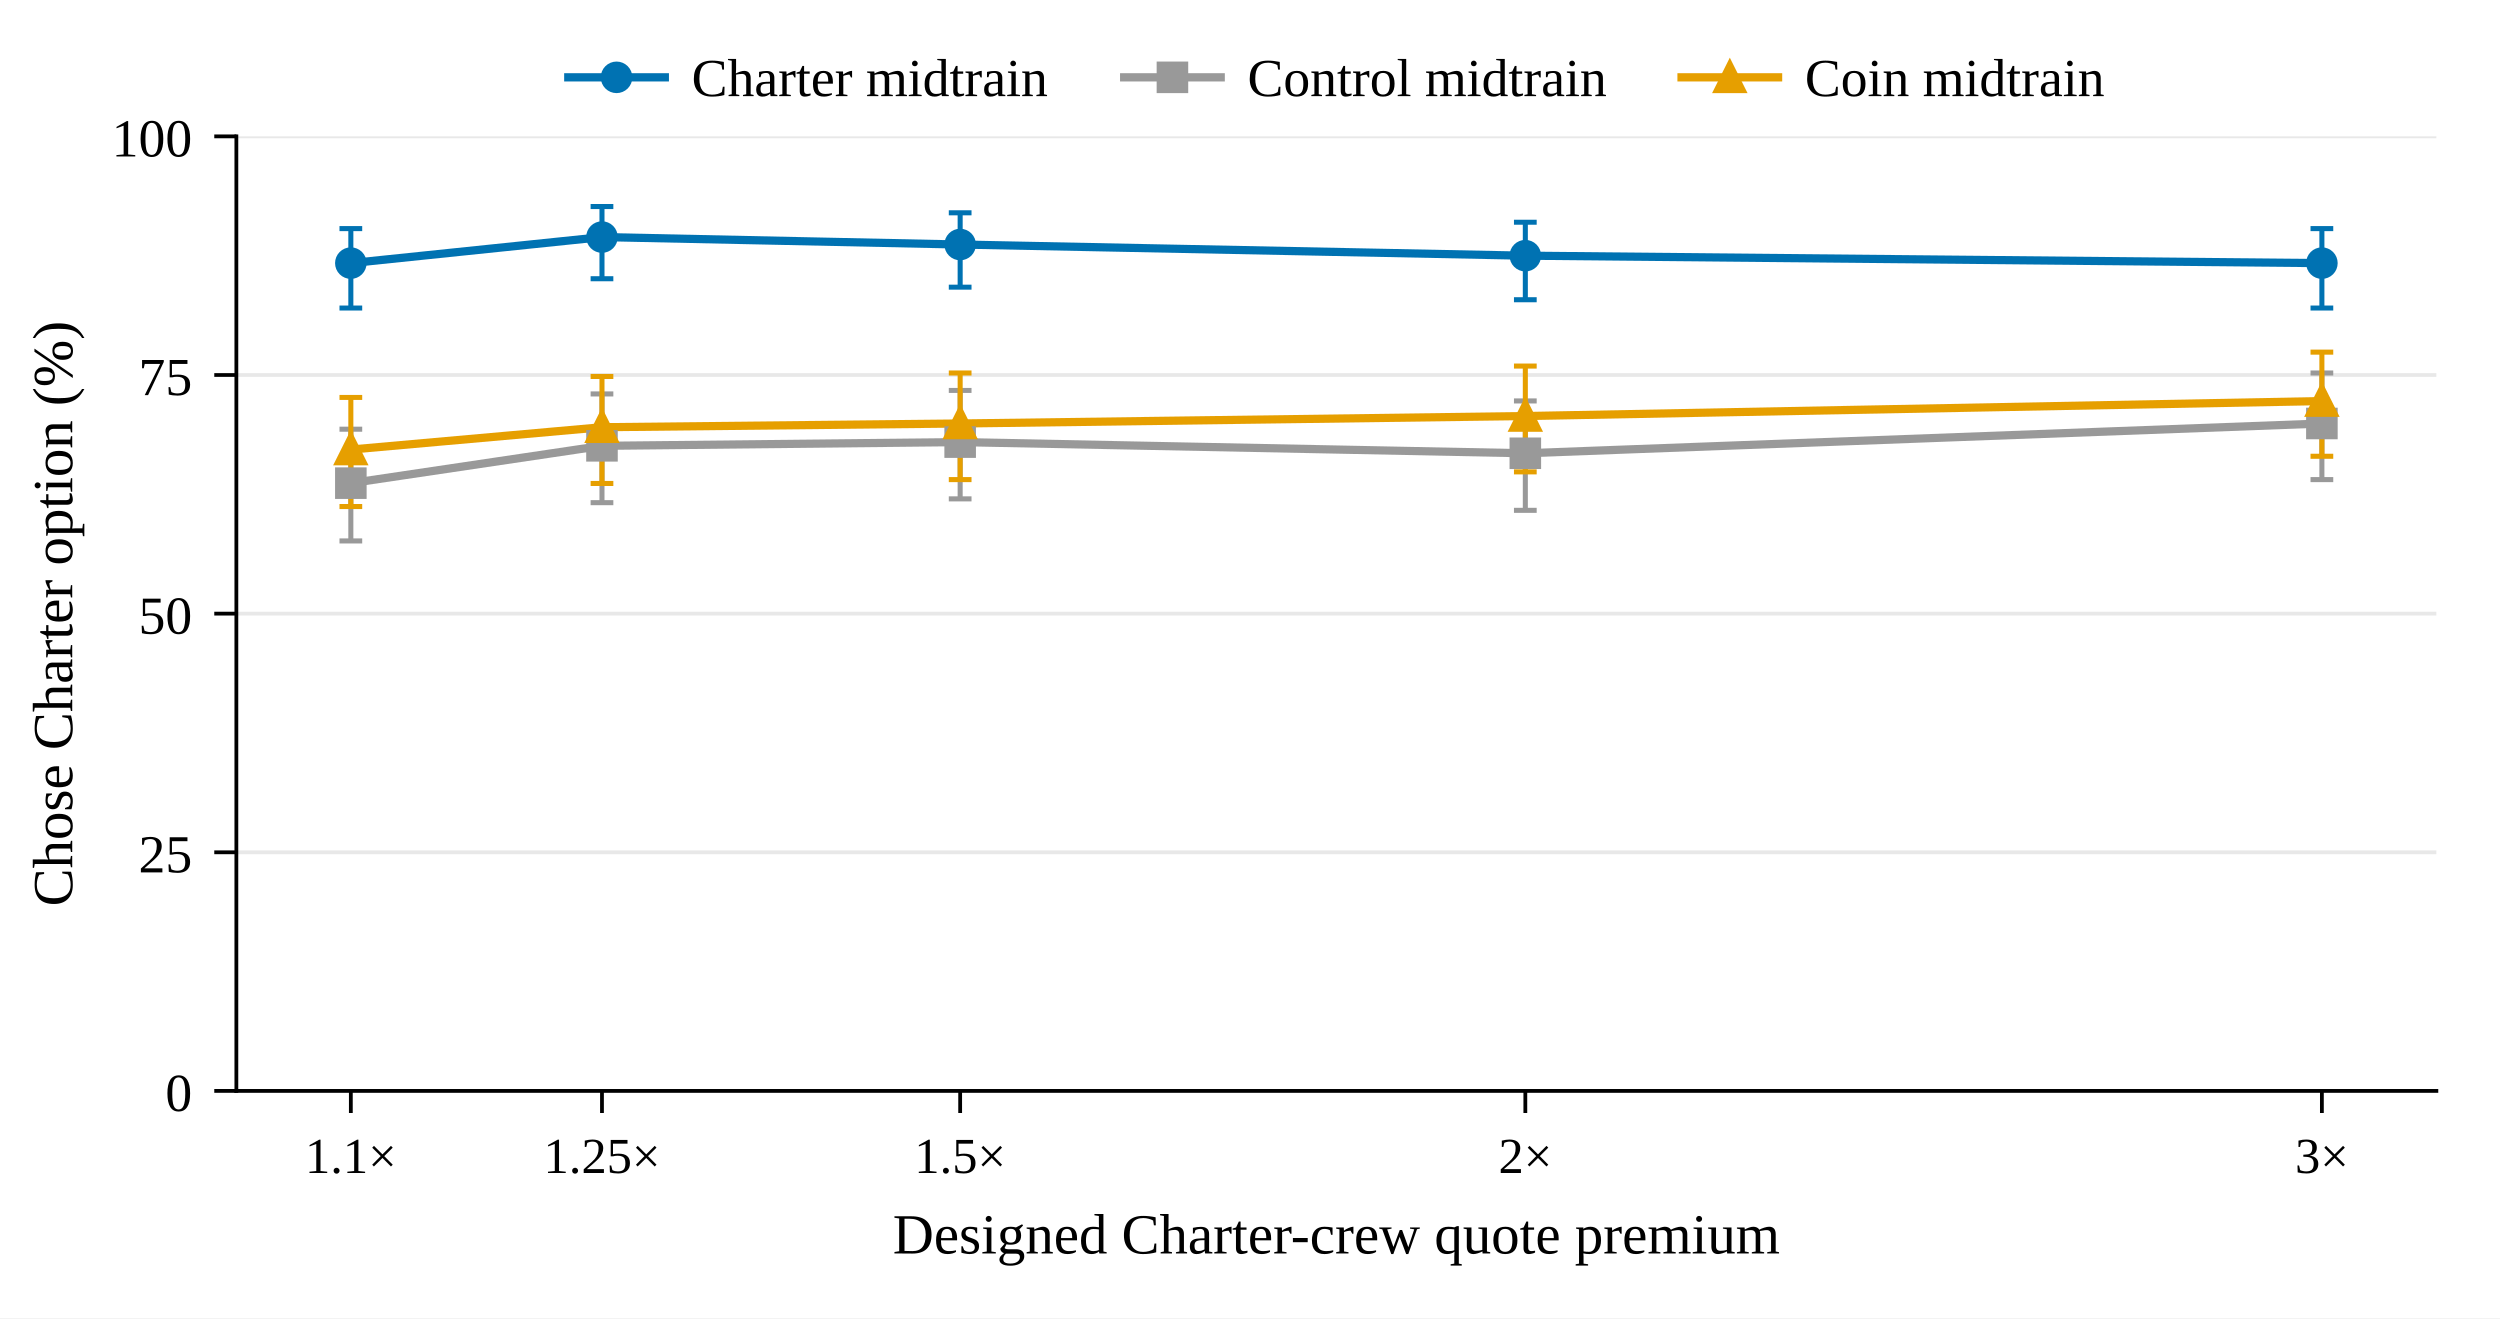
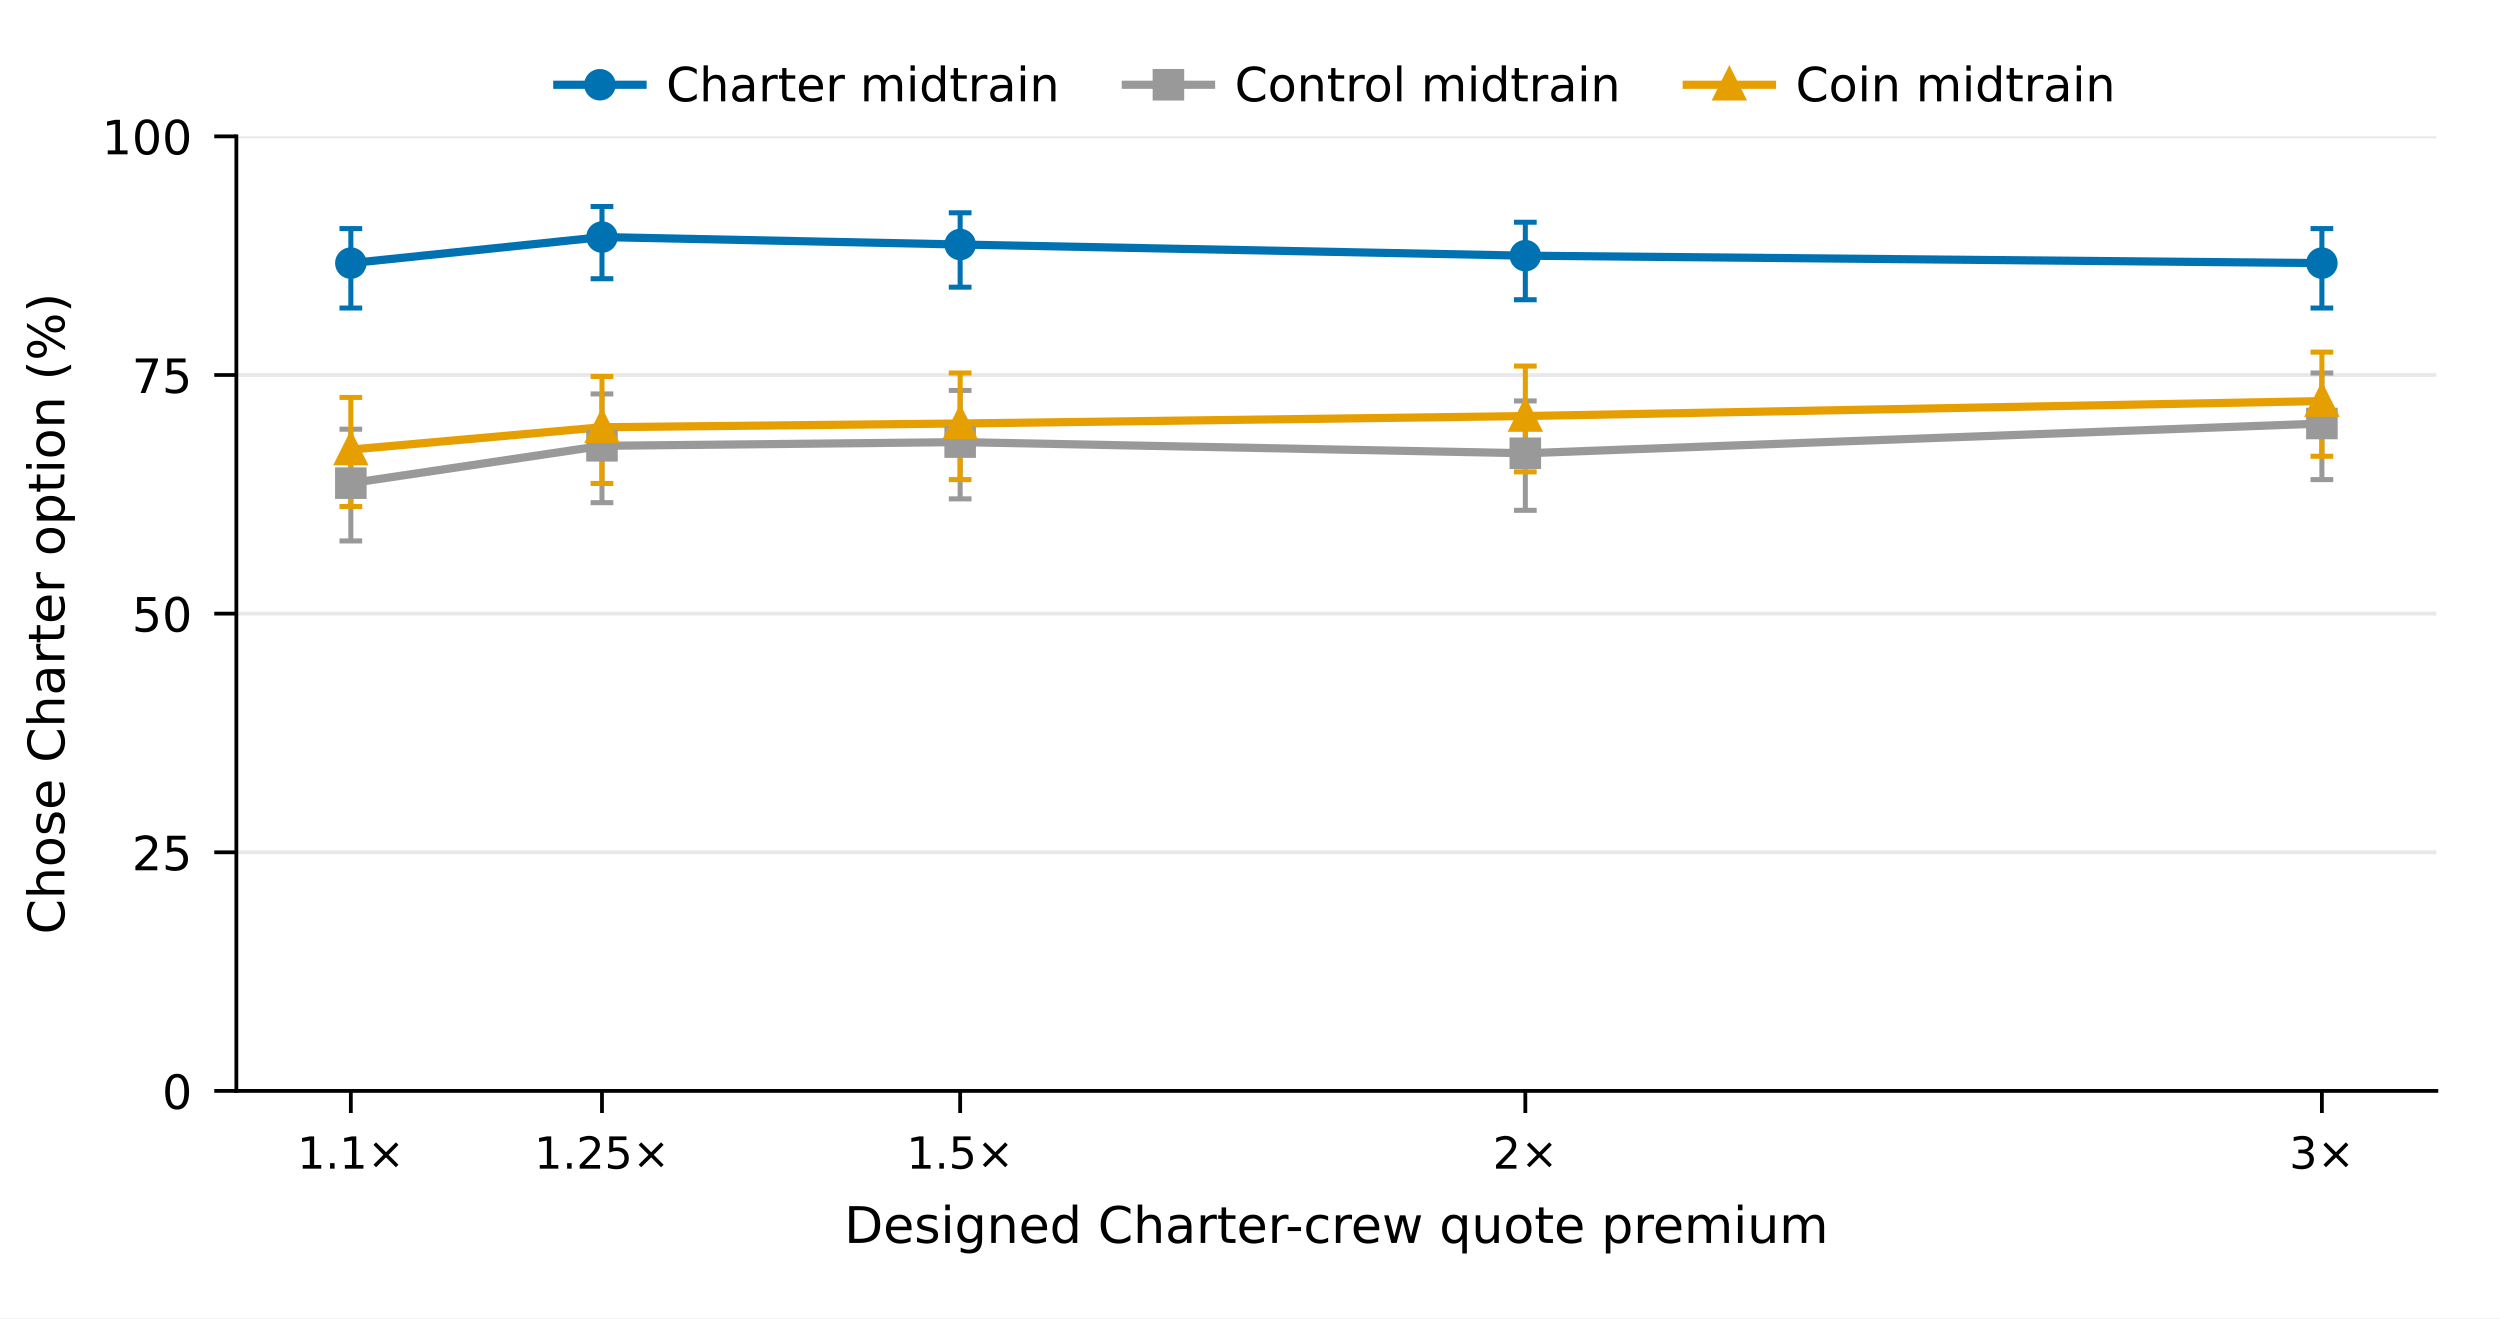
<svg xmlns="http://www.w3.org/2000/svg" xmlns:xlink="http://www.w3.org/1999/xlink" width="396pt" height="208.8pt" viewBox="0 0 396 208.8" version="1.1">
  <defs>
    <style type="text/css">*{stroke-linejoin: round; stroke-linecap: butt}</style>
  </defs>
  <g id="figure_1">
    <g id="patch_1">
      <path d="M 0 208.8  L 396 208.8  L 396 0  L 0 0  z " style="fill: #ffffff" />
    </g>
    <g id="axes_1">
      <g id="patch_2">
        <path d="M 37.44 172.8  L 385.92 172.8  L 385.92 21.6  L 37.44 21.6  z " style="fill: #ffffff" />
      </g>
      <g id="matplotlib.axis_1">
        <g id="xtick_1">
          <g id="line2d_1">
            <defs>
-               <path id="m7f7f9d57f6" d="M 0 0  L 0 3.5  " style="stroke: #000000; stroke-width: 0.6" />
+               <path id="mb956e0d92a" d="M 0 0  L 0 3.5  " style="stroke: #000000; stroke-width: 0.6" />
            </defs>
            <g>
-               <use xlink:href="#m7f7f9d57f6" x="55.573" y="172.8" style="stroke: #000000; stroke-width: 0.6" />
+               <use xlink:href="#mb956e0d92a" x="55.573" y="172.8" style="stroke: #000000; stroke-width: 0.6" />
            </g>
          </g>
          <g id="text_1">
-             <text style="font-size: 8px; font-family: 'Times New Roman', 'Nimbus Roman', 'Liberation Serif', 'STIXGeneral', 'DejaVu Serif', serif; text-anchor: middle" x="55.573" y="185.8" transform="rotate(-0 55.57255 185.8)">1.1×</text>
+             <text style="font-size: 7px; font-family: 'DejaVu Sans', sans-serif; text-anchor: middle" x="55.573" y="185.118" transform="rotate(-0 55.57255 185.1184)">1.1×</text>
          </g>
        </g>
        <g id="xtick_2">
          <g id="line2d_2">
            <g>
-               <use xlink:href="#m7f7f9d57f6" x="95.353" y="172.8" style="stroke: #000000; stroke-width: 0.6" />
+               <use xlink:href="#mb956e0d92a" x="95.353" y="172.8" style="stroke: #000000; stroke-width: 0.6" />
            </g>
          </g>
          <g id="text_2">
-             <text style="font-size: 8px; font-family: 'Times New Roman', 'Nimbus Roman', 'Liberation Serif', 'STIXGeneral', 'DejaVu Serif', serif; text-anchor: middle" x="95.353" y="185.8" transform="rotate(-0 95.35267 185.8)">1.25×</text>
+             <text style="font-size: 7px; font-family: 'DejaVu Sans', sans-serif; text-anchor: middle" x="95.353" y="185.118" transform="rotate(-0 95.35267 185.1184)">1.25×</text>
          </g>
        </g>
        <g id="xtick_3">
          <g id="line2d_3">
            <g>
-               <use xlink:href="#m7f7f9d57f6" x="152.089" y="172.8" style="stroke: #000000; stroke-width: 0.6" />
+               <use xlink:href="#mb956e0d92a" x="152.089" y="172.8" style="stroke: #000000; stroke-width: 0.6" />
            </g>
          </g>
          <g id="text_3">
-             <text style="font-size: 8px; font-family: 'Times New Roman', 'Nimbus Roman', 'Liberation Serif', 'STIXGeneral', 'DejaVu Serif', serif; text-anchor: middle" x="152.089" y="185.8" transform="rotate(-0 152.0888 185.8)">1.5×</text>
+             <text style="font-size: 7px; font-family: 'DejaVu Sans', sans-serif; text-anchor: middle" x="152.089" y="185.118" transform="rotate(-0 152.0888 185.1184)">1.5×</text>
          </g>
        </g>
        <g id="xtick_4">
          <g id="line2d_4">
            <g>
-               <use xlink:href="#m7f7f9d57f6" x="241.612" y="172.8" style="stroke: #000000; stroke-width: 0.6" />
+               <use xlink:href="#mb956e0d92a" x="241.612" y="172.8" style="stroke: #000000; stroke-width: 0.6" />
            </g>
          </g>
          <g id="text_4">
-             <text style="font-size: 8px; font-family: 'Times New Roman', 'Nimbus Roman', 'Liberation Serif', 'STIXGeneral', 'DejaVu Serif', serif; text-anchor: middle" x="241.612" y="185.8" transform="rotate(-0 241.6118 185.8)">2×</text>
+             <text style="font-size: 7px; font-family: 'DejaVu Sans', sans-serif; text-anchor: middle" x="241.612" y="185.118" transform="rotate(-0 241.6118 185.1184)">2×</text>
          </g>
        </g>
        <g id="xtick_5">
          <g id="line2d_5">
            <g>
-               <use xlink:href="#m7f7f9d57f6" x="367.787" y="172.8" style="stroke: #000000; stroke-width: 0.6" />
+               <use xlink:href="#mb956e0d92a" x="367.787" y="172.8" style="stroke: #000000; stroke-width: 0.6" />
            </g>
          </g>
          <g id="text_5">
-             <text style="font-size: 8px; font-family: 'Times New Roman', 'Nimbus Roman', 'Liberation Serif', 'STIXGeneral', 'DejaVu Serif', serif; text-anchor: middle" x="367.787" y="185.8" transform="rotate(-0 367.7875 185.8)">3×</text>
+             <text style="font-size: 7px; font-family: 'DejaVu Sans', sans-serif; text-anchor: middle" x="367.787" y="185.118" transform="rotate(-0 367.7875 185.1184)">3×</text>
          </g>
        </g>
        <g id="text_6">
-           <text style="font-size: 9px; font-family: 'Times New Roman', 'Nimbus Roman', 'Liberation Serif', 'STIXGeneral', 'DejaVu Serif', serif; text-anchor: middle" x="211.68" y="198.55" transform="rotate(-0 211.68 198.55)">Designed Charter-crew quote premium</text>
+           <text style="font-size: 8px; font-family: 'DejaVu Sans', sans-serif; text-anchor: middle" x="211.68" y="196.879" transform="rotate(-0 211.68 196.8787)">Designed Charter-crew quote premium</text>
        </g>
      </g>
      <g id="matplotlib.axis_2">
        <g id="ytick_1">
          <g id="line2d_6">
-             <path d="M 37.44 172.8  L 385.92 172.8  " clip-path="url(#p2377227149)" style="fill: none; stroke: #e8e8e8; stroke-width: 0.6; stroke-linecap: square" />
+             <path d="M 37.44 172.8  L 385.92 172.8  " clip-path="url(#p07f513dd5f)" style="fill: none; stroke: #e8e8e8; stroke-width: 0.6; stroke-linecap: square" />
          </g>
          <g id="line2d_7">
            <defs>
-               <path id="mc0e2a2e22e" d="M 0 0  L -3.5 0  " style="stroke: #000000; stroke-width: 0.6" />
+               <path id="maa2fbcf632" d="M 0 0  L -3.5 0  " style="stroke: #000000; stroke-width: 0.6" />
            </defs>
            <g>
-               <use xlink:href="#mc0e2a2e22e" x="37.44" y="172.8" style="stroke: #000000; stroke-width: 0.6" />
+               <use xlink:href="#maa2fbcf632" x="37.44" y="172.8" style="stroke: #000000; stroke-width: 0.6" />
            </g>
          </g>
          <g id="text_7">
-             <text style="font-size: 8.5px; font-family: 'Times New Roman', 'Nimbus Roman', 'Liberation Serif', 'STIXGeneral', 'DejaVu Serif', serif; text-anchor: end" x="30.44" y="175.988" transform="rotate(-0 30.44 175.9875)">0</text>
+             <text style="font-size: 7.5px; font-family: 'DejaVu Sans', sans-serif; text-anchor: end" x="30.44" y="175.649" transform="rotate(-0 30.44 175.6491)">0</text>
          </g>
        </g>
        <g id="ytick_2">
          <g id="line2d_8">
-             <path d="M 37.44 135  L 385.92 135  " clip-path="url(#p2377227149)" style="fill: none; stroke: #e8e8e8; stroke-width: 0.6; stroke-linecap: square" />
+             <path d="M 37.44 135  L 385.92 135  " clip-path="url(#p07f513dd5f)" style="fill: none; stroke: #e8e8e8; stroke-width: 0.6; stroke-linecap: square" />
          </g>
          <g id="line2d_9">
            <g>
-               <use xlink:href="#mc0e2a2e22e" x="37.44" y="135" style="stroke: #000000; stroke-width: 0.6" />
+               <use xlink:href="#maa2fbcf632" x="37.44" y="135" style="stroke: #000000; stroke-width: 0.6" />
            </g>
          </g>
          <g id="text_8">
-             <text style="font-size: 8.5px; font-family: 'Times New Roman', 'Nimbus Roman', 'Liberation Serif', 'STIXGeneral', 'DejaVu Serif', serif; text-anchor: end" x="30.44" y="138.188" transform="rotate(-0 30.44 138.1875)">25</text>
+             <text style="font-size: 7.5px; font-family: 'DejaVu Sans', sans-serif; text-anchor: end" x="30.44" y="137.849" transform="rotate(-0 30.44 137.8491)">25</text>
          </g>
        </g>
        <g id="ytick_3">
          <g id="line2d_10">
-             <path d="M 37.44 97.2  L 385.92 97.2  " clip-path="url(#p2377227149)" style="fill: none; stroke: #e8e8e8; stroke-width: 0.6; stroke-linecap: square" />
+             <path d="M 37.44 97.2  L 385.92 97.2  " clip-path="url(#p07f513dd5f)" style="fill: none; stroke: #e8e8e8; stroke-width: 0.6; stroke-linecap: square" />
          </g>
          <g id="line2d_11">
            <g>
-               <use xlink:href="#mc0e2a2e22e" x="37.44" y="97.2" style="stroke: #000000; stroke-width: 0.6" />
+               <use xlink:href="#maa2fbcf632" x="37.44" y="97.2" style="stroke: #000000; stroke-width: 0.6" />
            </g>
          </g>
          <g id="text_9">
-             <text style="font-size: 8.5px; font-family: 'Times New Roman', 'Nimbus Roman', 'Liberation Serif', 'STIXGeneral', 'DejaVu Serif', serif; text-anchor: end" x="30.44" y="100.388" transform="rotate(-0 30.44 100.3875)">50</text>
+             <text style="font-size: 7.5px; font-family: 'DejaVu Sans', sans-serif; text-anchor: end" x="30.44" y="100.049" transform="rotate(-0 30.44 100.0491)">50</text>
          </g>
        </g>
        <g id="ytick_4">
          <g id="line2d_12">
-             <path d="M 37.44 59.4  L 385.92 59.4  " clip-path="url(#p2377227149)" style="fill: none; stroke: #e8e8e8; stroke-width: 0.6; stroke-linecap: square" />
+             <path d="M 37.44 59.4  L 385.92 59.4  " clip-path="url(#p07f513dd5f)" style="fill: none; stroke: #e8e8e8; stroke-width: 0.6; stroke-linecap: square" />
          </g>
          <g id="line2d_13">
            <g>
-               <use xlink:href="#mc0e2a2e22e" x="37.44" y="59.4" style="stroke: #000000; stroke-width: 0.6" />
+               <use xlink:href="#maa2fbcf632" x="37.44" y="59.4" style="stroke: #000000; stroke-width: 0.6" />
            </g>
          </g>
          <g id="text_10">
-             <text style="font-size: 8.5px; font-family: 'Times New Roman', 'Nimbus Roman', 'Liberation Serif', 'STIXGeneral', 'DejaVu Serif', serif; text-anchor: end" x="30.44" y="62.587" transform="rotate(-0 30.44 62.5875)">75</text>
+             <text style="font-size: 7.5px; font-family: 'DejaVu Sans', sans-serif; text-anchor: end" x="30.44" y="62.249" transform="rotate(-0 30.44 62.24912)">75</text>
          </g>
        </g>
        <g id="ytick_5">
          <g id="line2d_14">
-             <path d="M 37.44 21.6  L 385.92 21.6  " clip-path="url(#p2377227149)" style="fill: none; stroke: #e8e8e8; stroke-width: 0.6; stroke-linecap: square" />
+             <path d="M 37.44 21.6  L 385.92 21.6  " clip-path="url(#p07f513dd5f)" style="fill: none; stroke: #e8e8e8; stroke-width: 0.6; stroke-linecap: square" />
          </g>
          <g id="line2d_15">
            <g>
-               <use xlink:href="#mc0e2a2e22e" x="37.44" y="21.6" style="stroke: #000000; stroke-width: 0.6" />
+               <use xlink:href="#maa2fbcf632" x="37.44" y="21.6" style="stroke: #000000; stroke-width: 0.6" />
            </g>
          </g>
          <g id="text_11">
-             <text style="font-size: 8.5px; font-family: 'Times New Roman', 'Nimbus Roman', 'Liberation Serif', 'STIXGeneral', 'DejaVu Serif', serif; text-anchor: end" x="30.44" y="24.788" transform="rotate(-0 30.44 24.7875)">100</text>
+             <text style="font-size: 7.5px; font-family: 'DejaVu Sans', sans-serif; text-anchor: end" x="30.44" y="24.449" transform="rotate(-0 30.44 24.44912)">100</text>
          </g>
        </g>
        <g id="text_12">
-           <text style="font-size: 9px; font-family: 'Times New Roman', 'Nimbus Roman', 'Liberation Serif', 'STIXGeneral', 'DejaVu Serif', serif; text-anchor: middle" x="11.44" y="97.2" transform="rotate(-90 11.44 97.2)">Chose Charter option (%)</text>
+           <text style="font-size: 8px; font-family: 'DejaVu Sans', sans-serif; text-anchor: middle" x="10.203" y="97.2" transform="rotate(-90 10.2025 97.2)">Chose Charter option (%)</text>
        </g>
      </g>
      <g id="patch_3">
        <path d="M 37.44 172.8  L 37.44 21.6  " style="fill: none; stroke: #000000; stroke-width: 0.6; stroke-linejoin: miter; stroke-linecap: square" />
      </g>
      <g id="patch_4">
        <path d="M 37.44 172.8  L 385.92 172.8  " style="fill: none; stroke: #000000; stroke-width: 0.6; stroke-linejoin: miter; stroke-linecap: square" />
      </g>
      <g id="line2d_16">
-         <path d="M 55.573 41.679  L 95.353 37.552  L 152.089 38.731  L 241.612 40.5  L 367.787 41.679  " clip-path="url(#p2377227149)" style="fill: none; stroke: #0072b2; stroke-width: 1.3; stroke-linecap: square" />
+         <path d="M 55.573 41.679  L 95.353 37.552  L 152.089 38.731  L 241.612 40.5  L 367.787 41.679  " clip-path="url(#p07f513dd5f)" style="fill: none; stroke: #0072b2; stroke-width: 1.3; stroke-linecap: square" />
      </g>
      <g id="line2d_17">
-         <path d="M 55.573 76.531  L 95.353 70.619  L 152.089 70.029  L 241.612 71.798  L 367.787 67.081  " clip-path="url(#p2377227149)" style="fill: none; stroke: #999999; stroke-width: 1.3; stroke-linecap: square" />
+         <path d="M 55.573 76.531  L 95.353 70.619  L 152.089 70.029  L 241.612 71.798  L 367.787 67.081  " clip-path="url(#p07f513dd5f)" style="fill: none; stroke: #999999; stroke-width: 1.3; stroke-linecap: square" />
      </g>
      <g id="line2d_18">
-         <path d="M 55.573 71.209  L 95.353 67.671  L 152.089 67.081  L 241.612 65.902  L 367.787 63.528  " clip-path="url(#p2377227149)" style="fill: none; stroke: #e69f00; stroke-width: 1.3; stroke-linecap: square" />
+         <path d="M 55.573 71.209  L 95.353 67.671  L 152.089 67.081  L 241.612 65.902  L 367.787 63.528  " clip-path="url(#p07f513dd5f)" style="fill: none; stroke: #e69f00; stroke-width: 1.3; stroke-linecap: square" />
      </g>
      <g id="LineCollection_1">
-         <path d="M 55.573 48.793  L 55.573 36.207  " clip-path="url(#p2377227149)" style="fill: none; stroke: #0072b2; stroke-width: 0.8" />
-         <path d="M 95.353 44.15  L 95.353 32.717  " clip-path="url(#p2377227149)" style="fill: none; stroke: #0072b2; stroke-width: 0.8" />
-         <path d="M 152.089 45.486  L 152.089 33.704  " clip-path="url(#p2377227149)" style="fill: none; stroke: #0072b2; stroke-width: 0.8" />
-         <path d="M 241.612 47.476  L 241.612 35.201  " clip-path="url(#p2377227149)" style="fill: none; stroke: #0072b2; stroke-width: 0.8" />
-         <path d="M 367.787 48.793  L 367.787 36.207  " clip-path="url(#p2377227149)" style="fill: none; stroke: #0072b2; stroke-width: 0.8" />
+         <path d="M 55.573 48.793  L 55.573 36.207  " clip-path="url(#p07f513dd5f)" style="fill: none; stroke: #0072b2; stroke-width: 0.8" />
+         <path d="M 95.353 44.15  L 95.353 32.717  " clip-path="url(#p07f513dd5f)" style="fill: none; stroke: #0072b2; stroke-width: 0.8" />
+         <path d="M 152.089 45.486  L 152.089 33.704  " clip-path="url(#p07f513dd5f)" style="fill: none; stroke: #0072b2; stroke-width: 0.8" />
+         <path d="M 241.612 47.476  L 241.612 35.201  " clip-path="url(#p07f513dd5f)" style="fill: none; stroke: #0072b2; stroke-width: 0.8" />
+         <path d="M 367.787 48.793  L 367.787 36.207  " clip-path="url(#p07f513dd5f)" style="fill: none; stroke: #0072b2; stroke-width: 0.8" />
      </g>
      <g id="line2d_19">
        <defs>
-           <path id="mdb0a4d4a62" d="M 1.8 0  L -1.8 -0  " style="stroke: #0072b2; stroke-width: 0.8" />
-         </defs>
-         <g clip-path="url(#p2377227149)">
-           <use xlink:href="#mdb0a4d4a62" x="55.573" y="48.793" style="fill: #1f77b4; stroke: #0072b2; stroke-width: 0.8" />
-           <use xlink:href="#mdb0a4d4a62" x="95.353" y="44.15" style="fill: #1f77b4; stroke: #0072b2; stroke-width: 0.8" />
-           <use xlink:href="#mdb0a4d4a62" x="152.089" y="45.486" style="fill: #1f77b4; stroke: #0072b2; stroke-width: 0.8" />
-           <use xlink:href="#mdb0a4d4a62" x="241.612" y="47.476" style="fill: #1f77b4; stroke: #0072b2; stroke-width: 0.8" />
-           <use xlink:href="#mdb0a4d4a62" x="367.787" y="48.793" style="fill: #1f77b4; stroke: #0072b2; stroke-width: 0.8" />
+           <path id="m66db35e71c" d="M 1.8 0  L -1.8 -0  " style="stroke: #0072b2; stroke-width: 0.8" />
+         </defs>
+         <g clip-path="url(#p07f513dd5f)">
+           <use xlink:href="#m66db35e71c" x="55.573" y="48.793" style="fill: #1f77b4; stroke: #0072b2; stroke-width: 0.8" />
+           <use xlink:href="#m66db35e71c" x="95.353" y="44.15" style="fill: #1f77b4; stroke: #0072b2; stroke-width: 0.8" />
+           <use xlink:href="#m66db35e71c" x="152.089" y="45.486" style="fill: #1f77b4; stroke: #0072b2; stroke-width: 0.8" />
+           <use xlink:href="#m66db35e71c" x="241.612" y="47.476" style="fill: #1f77b4; stroke: #0072b2; stroke-width: 0.8" />
+           <use xlink:href="#m66db35e71c" x="367.787" y="48.793" style="fill: #1f77b4; stroke: #0072b2; stroke-width: 0.8" />
        </g>
      </g>
      <g id="line2d_20">
-         <g clip-path="url(#p2377227149)">
-           <use xlink:href="#mdb0a4d4a62" x="55.573" y="36.207" style="fill: #1f77b4; stroke: #0072b2; stroke-width: 0.8" />
-           <use xlink:href="#mdb0a4d4a62" x="95.353" y="32.717" style="fill: #1f77b4; stroke: #0072b2; stroke-width: 0.8" />
-           <use xlink:href="#mdb0a4d4a62" x="152.089" y="33.704" style="fill: #1f77b4; stroke: #0072b2; stroke-width: 0.8" />
-           <use xlink:href="#mdb0a4d4a62" x="241.612" y="35.201" style="fill: #1f77b4; stroke: #0072b2; stroke-width: 0.8" />
-           <use xlink:href="#mdb0a4d4a62" x="367.787" y="36.207" style="fill: #1f77b4; stroke: #0072b2; stroke-width: 0.8" />
+         <g clip-path="url(#p07f513dd5f)">
+           <use xlink:href="#m66db35e71c" x="55.573" y="36.207" style="fill: #1f77b4; stroke: #0072b2; stroke-width: 0.8" />
+           <use xlink:href="#m66db35e71c" x="95.353" y="32.717" style="fill: #1f77b4; stroke: #0072b2; stroke-width: 0.8" />
+           <use xlink:href="#m66db35e71c" x="152.089" y="33.704" style="fill: #1f77b4; stroke: #0072b2; stroke-width: 0.8" />
+           <use xlink:href="#m66db35e71c" x="241.612" y="35.201" style="fill: #1f77b4; stroke: #0072b2; stroke-width: 0.8" />
+           <use xlink:href="#m66db35e71c" x="367.787" y="36.207" style="fill: #1f77b4; stroke: #0072b2; stroke-width: 0.8" />
        </g>
      </g>
      <g id="LineCollection_2">
-         <path d="M 55.573 85.684  L 55.573 67.989  " clip-path="url(#p2377227149)" style="fill: none; stroke: #999999; stroke-width: 0.8" />
-         <path d="M 95.353 79.626  L 95.353 62.398  " clip-path="url(#p2377227149)" style="fill: none; stroke: #999999; stroke-width: 0.8" />
-         <path d="M 152.089 79.019  L 152.089 61.844  " clip-path="url(#p2377227149)" style="fill: none; stroke: #999999; stroke-width: 0.8" />
-         <path d="M 241.612 80.84  L 241.612 63.508  " clip-path="url(#p2377227149)" style="fill: none; stroke: #999999; stroke-width: 0.8" />
-         <path d="M 367.787 75.969  L 367.787 59.083  " clip-path="url(#p2377227149)" style="fill: none; stroke: #999999; stroke-width: 0.8" />
+         <path d="M 55.573 85.684  L 55.573 67.989  " clip-path="url(#p07f513dd5f)" style="fill: none; stroke: #999999; stroke-width: 0.8" />
+         <path d="M 95.353 79.626  L 95.353 62.398  " clip-path="url(#p07f513dd5f)" style="fill: none; stroke: #999999; stroke-width: 0.8" />
+         <path d="M 152.089 79.019  L 152.089 61.844  " clip-path="url(#p07f513dd5f)" style="fill: none; stroke: #999999; stroke-width: 0.8" />
+         <path d="M 241.612 80.84  L 241.612 63.508  " clip-path="url(#p07f513dd5f)" style="fill: none; stroke: #999999; stroke-width: 0.8" />
+         <path d="M 367.787 75.969  L 367.787 59.083  " clip-path="url(#p07f513dd5f)" style="fill: none; stroke: #999999; stroke-width: 0.8" />
      </g>
      <g id="line2d_21">
        <defs>
-           <path id="m1f24ceabe3" d="M 1.8 0  L -1.8 -0  " style="stroke: #999999; stroke-width: 0.8" />
-         </defs>
-         <g clip-path="url(#p2377227149)">
-           <use xlink:href="#m1f24ceabe3" x="55.573" y="85.684" style="fill: #1f77b4; stroke: #999999; stroke-width: 0.8" />
-           <use xlink:href="#m1f24ceabe3" x="95.353" y="79.626" style="fill: #1f77b4; stroke: #999999; stroke-width: 0.8" />
-           <use xlink:href="#m1f24ceabe3" x="152.089" y="79.019" style="fill: #1f77b4; stroke: #999999; stroke-width: 0.8" />
-           <use xlink:href="#m1f24ceabe3" x="241.612" y="80.84" style="fill: #1f77b4; stroke: #999999; stroke-width: 0.8" />
-           <use xlink:href="#m1f24ceabe3" x="367.787" y="75.969" style="fill: #1f77b4; stroke: #999999; stroke-width: 0.8" />
+           <path id="mae66224c70" d="M 1.8 0  L -1.8 -0  " style="stroke: #999999; stroke-width: 0.8" />
+         </defs>
+         <g clip-path="url(#p07f513dd5f)">
+           <use xlink:href="#mae66224c70" x="55.573" y="85.684" style="fill: #1f77b4; stroke: #999999; stroke-width: 0.8" />
+           <use xlink:href="#mae66224c70" x="95.353" y="79.626" style="fill: #1f77b4; stroke: #999999; stroke-width: 0.8" />
+           <use xlink:href="#mae66224c70" x="152.089" y="79.019" style="fill: #1f77b4; stroke: #999999; stroke-width: 0.8" />
+           <use xlink:href="#mae66224c70" x="241.612" y="80.84" style="fill: #1f77b4; stroke: #999999; stroke-width: 0.8" />
+           <use xlink:href="#mae66224c70" x="367.787" y="75.969" style="fill: #1f77b4; stroke: #999999; stroke-width: 0.8" />
        </g>
      </g>
      <g id="line2d_22">
-         <g clip-path="url(#p2377227149)">
-           <use xlink:href="#m1f24ceabe3" x="55.573" y="67.989" style="fill: #1f77b4; stroke: #999999; stroke-width: 0.8" />
-           <use xlink:href="#m1f24ceabe3" x="95.353" y="62.398" style="fill: #1f77b4; stroke: #999999; stroke-width: 0.8" />
-           <use xlink:href="#m1f24ceabe3" x="152.089" y="61.844" style="fill: #1f77b4; stroke: #999999; stroke-width: 0.8" />
-           <use xlink:href="#m1f24ceabe3" x="241.612" y="63.508" style="fill: #1f77b4; stroke: #999999; stroke-width: 0.8" />
-           <use xlink:href="#m1f24ceabe3" x="367.787" y="59.083" style="fill: #1f77b4; stroke: #999999; stroke-width: 0.8" />
+         <g clip-path="url(#p07f513dd5f)">
+           <use xlink:href="#mae66224c70" x="55.573" y="67.989" style="fill: #1f77b4; stroke: #999999; stroke-width: 0.8" />
+           <use xlink:href="#mae66224c70" x="95.353" y="62.398" style="fill: #1f77b4; stroke: #999999; stroke-width: 0.8" />
+           <use xlink:href="#mae66224c70" x="152.089" y="61.844" style="fill: #1f77b4; stroke: #999999; stroke-width: 0.8" />
+           <use xlink:href="#mae66224c70" x="241.612" y="63.508" style="fill: #1f77b4; stroke: #999999; stroke-width: 0.8" />
+           <use xlink:href="#mae66224c70" x="367.787" y="59.083" style="fill: #1f77b4; stroke: #999999; stroke-width: 0.8" />
        </g>
      </g>
      <g id="LineCollection_3">
-         <path d="M 55.573 80.233  L 55.573 62.952  " clip-path="url(#p2377227149)" style="fill: none; stroke: #e69f00; stroke-width: 0.8" />
-         <path d="M 95.353 76.581  L 95.353 59.634  " clip-path="url(#p2377227149)" style="fill: none; stroke: #e69f00; stroke-width: 0.8" />
-         <path d="M 152.089 75.969  L 152.089 59.083  " clip-path="url(#p2377227149)" style="fill: none; stroke: #e69f00; stroke-width: 0.8" />
-         <path d="M 241.612 74.745  L 241.612 57.984  " clip-path="url(#p2377227149)" style="fill: none; stroke: #e69f00; stroke-width: 0.8" />
-         <path d="M 367.787 72.271  L 367.787 55.78  " clip-path="url(#p2377227149)" style="fill: none; stroke: #e69f00; stroke-width: 0.8" />
+         <path d="M 55.573 80.233  L 55.573 62.952  " clip-path="url(#p07f513dd5f)" style="fill: none; stroke: #e69f00; stroke-width: 0.8" />
+         <path d="M 95.353 76.581  L 95.353 59.634  " clip-path="url(#p07f513dd5f)" style="fill: none; stroke: #e69f00; stroke-width: 0.8" />
+         <path d="M 152.089 75.969  L 152.089 59.083  " clip-path="url(#p07f513dd5f)" style="fill: none; stroke: #e69f00; stroke-width: 0.8" />
+         <path d="M 241.612 74.745  L 241.612 57.984  " clip-path="url(#p07f513dd5f)" style="fill: none; stroke: #e69f00; stroke-width: 0.8" />
+         <path d="M 367.787 72.271  L 367.787 55.78  " clip-path="url(#p07f513dd5f)" style="fill: none; stroke: #e69f00; stroke-width: 0.8" />
      </g>
      <g id="line2d_23">
        <defs>
-           <path id="m3b9f0a2f34" d="M 1.8 0  L -1.8 -0  " style="stroke: #e69f00; stroke-width: 0.8" />
-         </defs>
-         <g clip-path="url(#p2377227149)">
-           <use xlink:href="#m3b9f0a2f34" x="55.573" y="80.233" style="fill: #1f77b4; stroke: #e69f00; stroke-width: 0.8" />
-           <use xlink:href="#m3b9f0a2f34" x="95.353" y="76.581" style="fill: #1f77b4; stroke: #e69f00; stroke-width: 0.8" />
-           <use xlink:href="#m3b9f0a2f34" x="152.089" y="75.969" style="fill: #1f77b4; stroke: #e69f00; stroke-width: 0.8" />
-           <use xlink:href="#m3b9f0a2f34" x="241.612" y="74.745" style="fill: #1f77b4; stroke: #e69f00; stroke-width: 0.8" />
-           <use xlink:href="#m3b9f0a2f34" x="367.787" y="72.271" style="fill: #1f77b4; stroke: #e69f00; stroke-width: 0.8" />
+           <path id="mfc75aeeafd" d="M 1.8 0  L -1.8 -0  " style="stroke: #e69f00; stroke-width: 0.8" />
+         </defs>
+         <g clip-path="url(#p07f513dd5f)">
+           <use xlink:href="#mfc75aeeafd" x="55.573" y="80.233" style="fill: #1f77b4; stroke: #e69f00; stroke-width: 0.8" />
+           <use xlink:href="#mfc75aeeafd" x="95.353" y="76.581" style="fill: #1f77b4; stroke: #e69f00; stroke-width: 0.8" />
+           <use xlink:href="#mfc75aeeafd" x="152.089" y="75.969" style="fill: #1f77b4; stroke: #e69f00; stroke-width: 0.8" />
+           <use xlink:href="#mfc75aeeafd" x="241.612" y="74.745" style="fill: #1f77b4; stroke: #e69f00; stroke-width: 0.8" />
+           <use xlink:href="#mfc75aeeafd" x="367.787" y="72.271" style="fill: #1f77b4; stroke: #e69f00; stroke-width: 0.8" />
        </g>
      </g>
      <g id="line2d_24">
-         <g clip-path="url(#p2377227149)">
-           <use xlink:href="#m3b9f0a2f34" x="55.573" y="62.952" style="fill: #1f77b4; stroke: #e69f00; stroke-width: 0.8" />
-           <use xlink:href="#m3b9f0a2f34" x="95.353" y="59.634" style="fill: #1f77b4; stroke: #e69f00; stroke-width: 0.8" />
-           <use xlink:href="#m3b9f0a2f34" x="152.089" y="59.083" style="fill: #1f77b4; stroke: #e69f00; stroke-width: 0.8" />
-           <use xlink:href="#m3b9f0a2f34" x="241.612" y="57.984" style="fill: #1f77b4; stroke: #e69f00; stroke-width: 0.8" />
-           <use xlink:href="#m3b9f0a2f34" x="367.787" y="55.78" style="fill: #1f77b4; stroke: #e69f00; stroke-width: 0.8" />
+         <g clip-path="url(#p07f513dd5f)">
+           <use xlink:href="#mfc75aeeafd" x="55.573" y="62.952" style="fill: #1f77b4; stroke: #e69f00; stroke-width: 0.8" />
+           <use xlink:href="#mfc75aeeafd" x="95.353" y="59.634" style="fill: #1f77b4; stroke: #e69f00; stroke-width: 0.8" />
+           <use xlink:href="#mfc75aeeafd" x="152.089" y="59.083" style="fill: #1f77b4; stroke: #e69f00; stroke-width: 0.8" />
+           <use xlink:href="#mfc75aeeafd" x="241.612" y="57.984" style="fill: #1f77b4; stroke: #e69f00; stroke-width: 0.8" />
+           <use xlink:href="#mfc75aeeafd" x="367.787" y="55.78" style="fill: #1f77b4; stroke: #e69f00; stroke-width: 0.8" />
        </g>
      </g>
      <g id="line2d_25">
        <defs>
-           <path id="mf12b85f676" d="M 0 2  C 0.53 2 1.039 1.789 1.414 1.414  C 1.789 1.039 2 0.53 2 0  C 2 -0.53 1.789 -1.039 1.414 -1.414  C 1.039 -1.789 0.53 -2 0 -2  C -0.53 -2 -1.039 -1.789 -1.414 -1.414  C -1.789 -1.039 -2 -0.53 -2 0  C -2 0.53 -1.789 1.039 -1.414 1.414  C -1.039 1.789 -0.53 2 0 2  z " style="stroke: #0072b2" />
-         </defs>
-         <g clip-path="url(#p2377227149)">
-           <use xlink:href="#mf12b85f676" x="55.573" y="41.679" style="fill: #0072b2; stroke: #0072b2" />
-           <use xlink:href="#mf12b85f676" x="95.353" y="37.552" style="fill: #0072b2; stroke: #0072b2" />
-           <use xlink:href="#mf12b85f676" x="152.089" y="38.731" style="fill: #0072b2; stroke: #0072b2" />
-           <use xlink:href="#mf12b85f676" x="241.612" y="40.5" style="fill: #0072b2; stroke: #0072b2" />
-           <use xlink:href="#mf12b85f676" x="367.787" y="41.679" style="fill: #0072b2; stroke: #0072b2" />
+           <path id="mbb870ab07e" d="M 0 2  C 0.53 2 1.039 1.789 1.414 1.414  C 1.789 1.039 2 0.53 2 0  C 2 -0.53 1.789 -1.039 1.414 -1.414  C 1.039 -1.789 0.53 -2 0 -2  C -0.53 -2 -1.039 -1.789 -1.414 -1.414  C -1.789 -1.039 -2 -0.53 -2 0  C -2 0.53 -1.789 1.039 -1.414 1.414  C -1.039 1.789 -0.53 2 0 2  z " style="stroke: #0072b2" />
+         </defs>
+         <g clip-path="url(#p07f513dd5f)">
+           <use xlink:href="#mbb870ab07e" x="55.573" y="41.679" style="fill: #0072b2; stroke: #0072b2" />
+           <use xlink:href="#mbb870ab07e" x="95.353" y="37.552" style="fill: #0072b2; stroke: #0072b2" />
+           <use xlink:href="#mbb870ab07e" x="152.089" y="38.731" style="fill: #0072b2; stroke: #0072b2" />
+           <use xlink:href="#mbb870ab07e" x="241.612" y="40.5" style="fill: #0072b2; stroke: #0072b2" />
+           <use xlink:href="#mbb870ab07e" x="367.787" y="41.679" style="fill: #0072b2; stroke: #0072b2" />
        </g>
      </g>
      <g id="line2d_26">
        <defs>
-           <path id="m07f43abcf8" d="M -2 2  L 2 2  L 2 -2  L -2 -2  z " style="stroke: #999999; stroke-linejoin: miter" />
-         </defs>
-         <g clip-path="url(#p2377227149)">
-           <use xlink:href="#m07f43abcf8" x="55.573" y="76.531" style="fill: #999999; stroke: #999999; stroke-linejoin: miter" />
-           <use xlink:href="#m07f43abcf8" x="95.353" y="70.619" style="fill: #999999; stroke: #999999; stroke-linejoin: miter" />
-           <use xlink:href="#m07f43abcf8" x="152.089" y="70.029" style="fill: #999999; stroke: #999999; stroke-linejoin: miter" />
-           <use xlink:href="#m07f43abcf8" x="241.612" y="71.798" style="fill: #999999; stroke: #999999; stroke-linejoin: miter" />
-           <use xlink:href="#m07f43abcf8" x="367.787" y="67.081" style="fill: #999999; stroke: #999999; stroke-linejoin: miter" />
+           <path id="me5a3844cd9" d="M -2 2  L 2 2  L 2 -2  L -2 -2  z " style="stroke: #999999; stroke-linejoin: miter" />
+         </defs>
+         <g clip-path="url(#p07f513dd5f)">
+           <use xlink:href="#me5a3844cd9" x="55.573" y="76.531" style="fill: #999999; stroke: #999999; stroke-linejoin: miter" />
+           <use xlink:href="#me5a3844cd9" x="95.353" y="70.619" style="fill: #999999; stroke: #999999; stroke-linejoin: miter" />
+           <use xlink:href="#me5a3844cd9" x="152.089" y="70.029" style="fill: #999999; stroke: #999999; stroke-linejoin: miter" />
+           <use xlink:href="#me5a3844cd9" x="241.612" y="71.798" style="fill: #999999; stroke: #999999; stroke-linejoin: miter" />
+           <use xlink:href="#me5a3844cd9" x="367.787" y="67.081" style="fill: #999999; stroke: #999999; stroke-linejoin: miter" />
        </g>
      </g>
      <g id="line2d_27">
        <defs>
-           <path id="m2962fa3444" d="M 0 -2  L -2 2  L 2 2  z " style="stroke: #e69f00; stroke-linejoin: miter" />
-         </defs>
-         <g clip-path="url(#p2377227149)">
-           <use xlink:href="#m2962fa3444" x="55.573" y="71.209" style="fill: #e69f00; stroke: #e69f00; stroke-linejoin: miter" />
-           <use xlink:href="#m2962fa3444" x="95.353" y="67.671" style="fill: #e69f00; stroke: #e69f00; stroke-linejoin: miter" />
-           <use xlink:href="#m2962fa3444" x="152.089" y="67.081" style="fill: #e69f00; stroke: #e69f00; stroke-linejoin: miter" />
-           <use xlink:href="#m2962fa3444" x="241.612" y="65.902" style="fill: #e69f00; stroke: #e69f00; stroke-linejoin: miter" />
-           <use xlink:href="#m2962fa3444" x="367.787" y="63.528" style="fill: #e69f00; stroke: #e69f00; stroke-linejoin: miter" />
+           <path id="mba3be47e62" d="M 0 -2  L -2 2  L 2 2  z " style="stroke: #e69f00; stroke-linejoin: miter" />
+         </defs>
+         <g clip-path="url(#p07f513dd5f)">
+           <use xlink:href="#mba3be47e62" x="55.573" y="71.209" style="fill: #e69f00; stroke: #e69f00; stroke-linejoin: miter" />
+           <use xlink:href="#mba3be47e62" x="95.353" y="67.671" style="fill: #e69f00; stroke: #e69f00; stroke-linejoin: miter" />
+           <use xlink:href="#mba3be47e62" x="152.089" y="67.081" style="fill: #e69f00; stroke: #e69f00; stroke-linejoin: miter" />
+           <use xlink:href="#mba3be47e62" x="241.612" y="65.902" style="fill: #e69f00; stroke: #e69f00; stroke-linejoin: miter" />
+           <use xlink:href="#mba3be47e62" x="367.787" y="63.528" style="fill: #e69f00; stroke: #e69f00; stroke-linejoin: miter" />
        </g>
      </g>
      <g id="legend_1">
        <g id="line2d_28">
-           <path d="M 90.012 12.25  L 97.662 12.25  L 105.312 12.25  " style="fill: none; stroke: #0072b2; stroke-width: 1.3; stroke-linecap: square" />
+           <path d="M 88.279 13.423  L 95.029 13.423  L 101.779 13.423  " style="fill: none; stroke: #0072b2; stroke-width: 1.3; stroke-linecap: square" />
          <g>
-             <use xlink:href="#mf12b85f676" x="97.662" y="12.25" style="fill: #0072b2; stroke: #0072b2" />
+             <use xlink:href="#mbb870ab07e" x="95.029" y="13.423" style="fill: #0072b2; stroke: #0072b2" />
          </g>
        </g>
        <g id="text_13">
-           <text style="font-size: 8.5px; font-family: 'Times New Roman', 'Nimbus Roman', 'Liberation Serif', 'STIXGeneral', 'DejaVu Serif', serif; text-anchor: start" x="109.562" y="15.225" transform="rotate(-0 109.5625 15.225)">Charter midtrain</text>
+           <text style="font-size: 7.5px; font-family: 'DejaVu Sans', sans-serif; text-anchor: start" x="105.529" y="16.048" transform="rotate(-0 105.5292 16.04824)">Charter midtrain</text>
        </g>
        <g id="line2d_29">
-           <path d="M 178.063 12.25  L 185.713 12.25  L 193.363 12.25  " style="fill: none; stroke: #999999; stroke-width: 1.3; stroke-linecap: square" />
+           <path d="M 178.327 13.423  L 185.077 13.423  L 191.827 13.423  " style="fill: none; stroke: #999999; stroke-width: 1.3; stroke-linecap: square" />
          <g>
-             <use xlink:href="#m07f43abcf8" x="185.713" y="12.25" style="fill: #999999; stroke: #999999; stroke-linejoin: miter" />
+             <use xlink:href="#me5a3844cd9" x="185.077" y="13.423" style="fill: #999999; stroke: #999999; stroke-linejoin: miter" />
          </g>
        </g>
        <g id="text_14">
-           <text style="font-size: 8.5px; font-family: 'Times New Roman', 'Nimbus Roman', 'Liberation Serif', 'STIXGeneral', 'DejaVu Serif', serif; text-anchor: start" x="197.613" y="15.225" transform="rotate(-0 197.6132 15.225)">Control midtrain</text>
+           <text style="font-size: 7.5px; font-family: 'DejaVu Sans', sans-serif; text-anchor: start" x="195.577" y="16.048" transform="rotate(-0 195.5773 16.04824)">Control midtrain</text>
        </g>
        <g id="line2d_30">
-           <path d="M 266.352 12.25  L 274.002 12.25  L 281.652 12.25  " style="fill: none; stroke: #e69f00; stroke-width: 1.3; stroke-linecap: square" />
+           <path d="M 267.178 13.423  L 273.928 13.423  L 280.678 13.423  " style="fill: none; stroke: #e69f00; stroke-width: 1.3; stroke-linecap: square" />
          <g>
-             <use xlink:href="#m2962fa3444" x="274.002" y="12.25" style="fill: #e69f00; stroke: #e69f00; stroke-linejoin: miter" />
+             <use xlink:href="#mba3be47e62" x="273.928" y="13.423" style="fill: #e69f00; stroke: #e69f00; stroke-linejoin: miter" />
          </g>
        </g>
        <g id="text_15">
-           <text style="font-size: 8.5px; font-family: 'Times New Roman', 'Nimbus Roman', 'Liberation Serif', 'STIXGeneral', 'DejaVu Serif', serif; text-anchor: start" x="285.902" y="15.225" transform="rotate(-0 285.9016 15.225)">Coin midtrain</text>
+           <text style="font-size: 7.5px; font-family: 'DejaVu Sans', sans-serif; text-anchor: start" x="284.428" y="16.048" transform="rotate(-0 284.4277 16.04824)">Coin midtrain</text>
        </g>
      </g>
    </g>
  </g>
  <defs>
-     <clipPath id="p2377227149">
+     <clipPath id="p07f513dd5f">
      <rect x="37.44" y="21.6" width="348.48" height="151.2" />
    </clipPath>
  </defs>
</svg>
